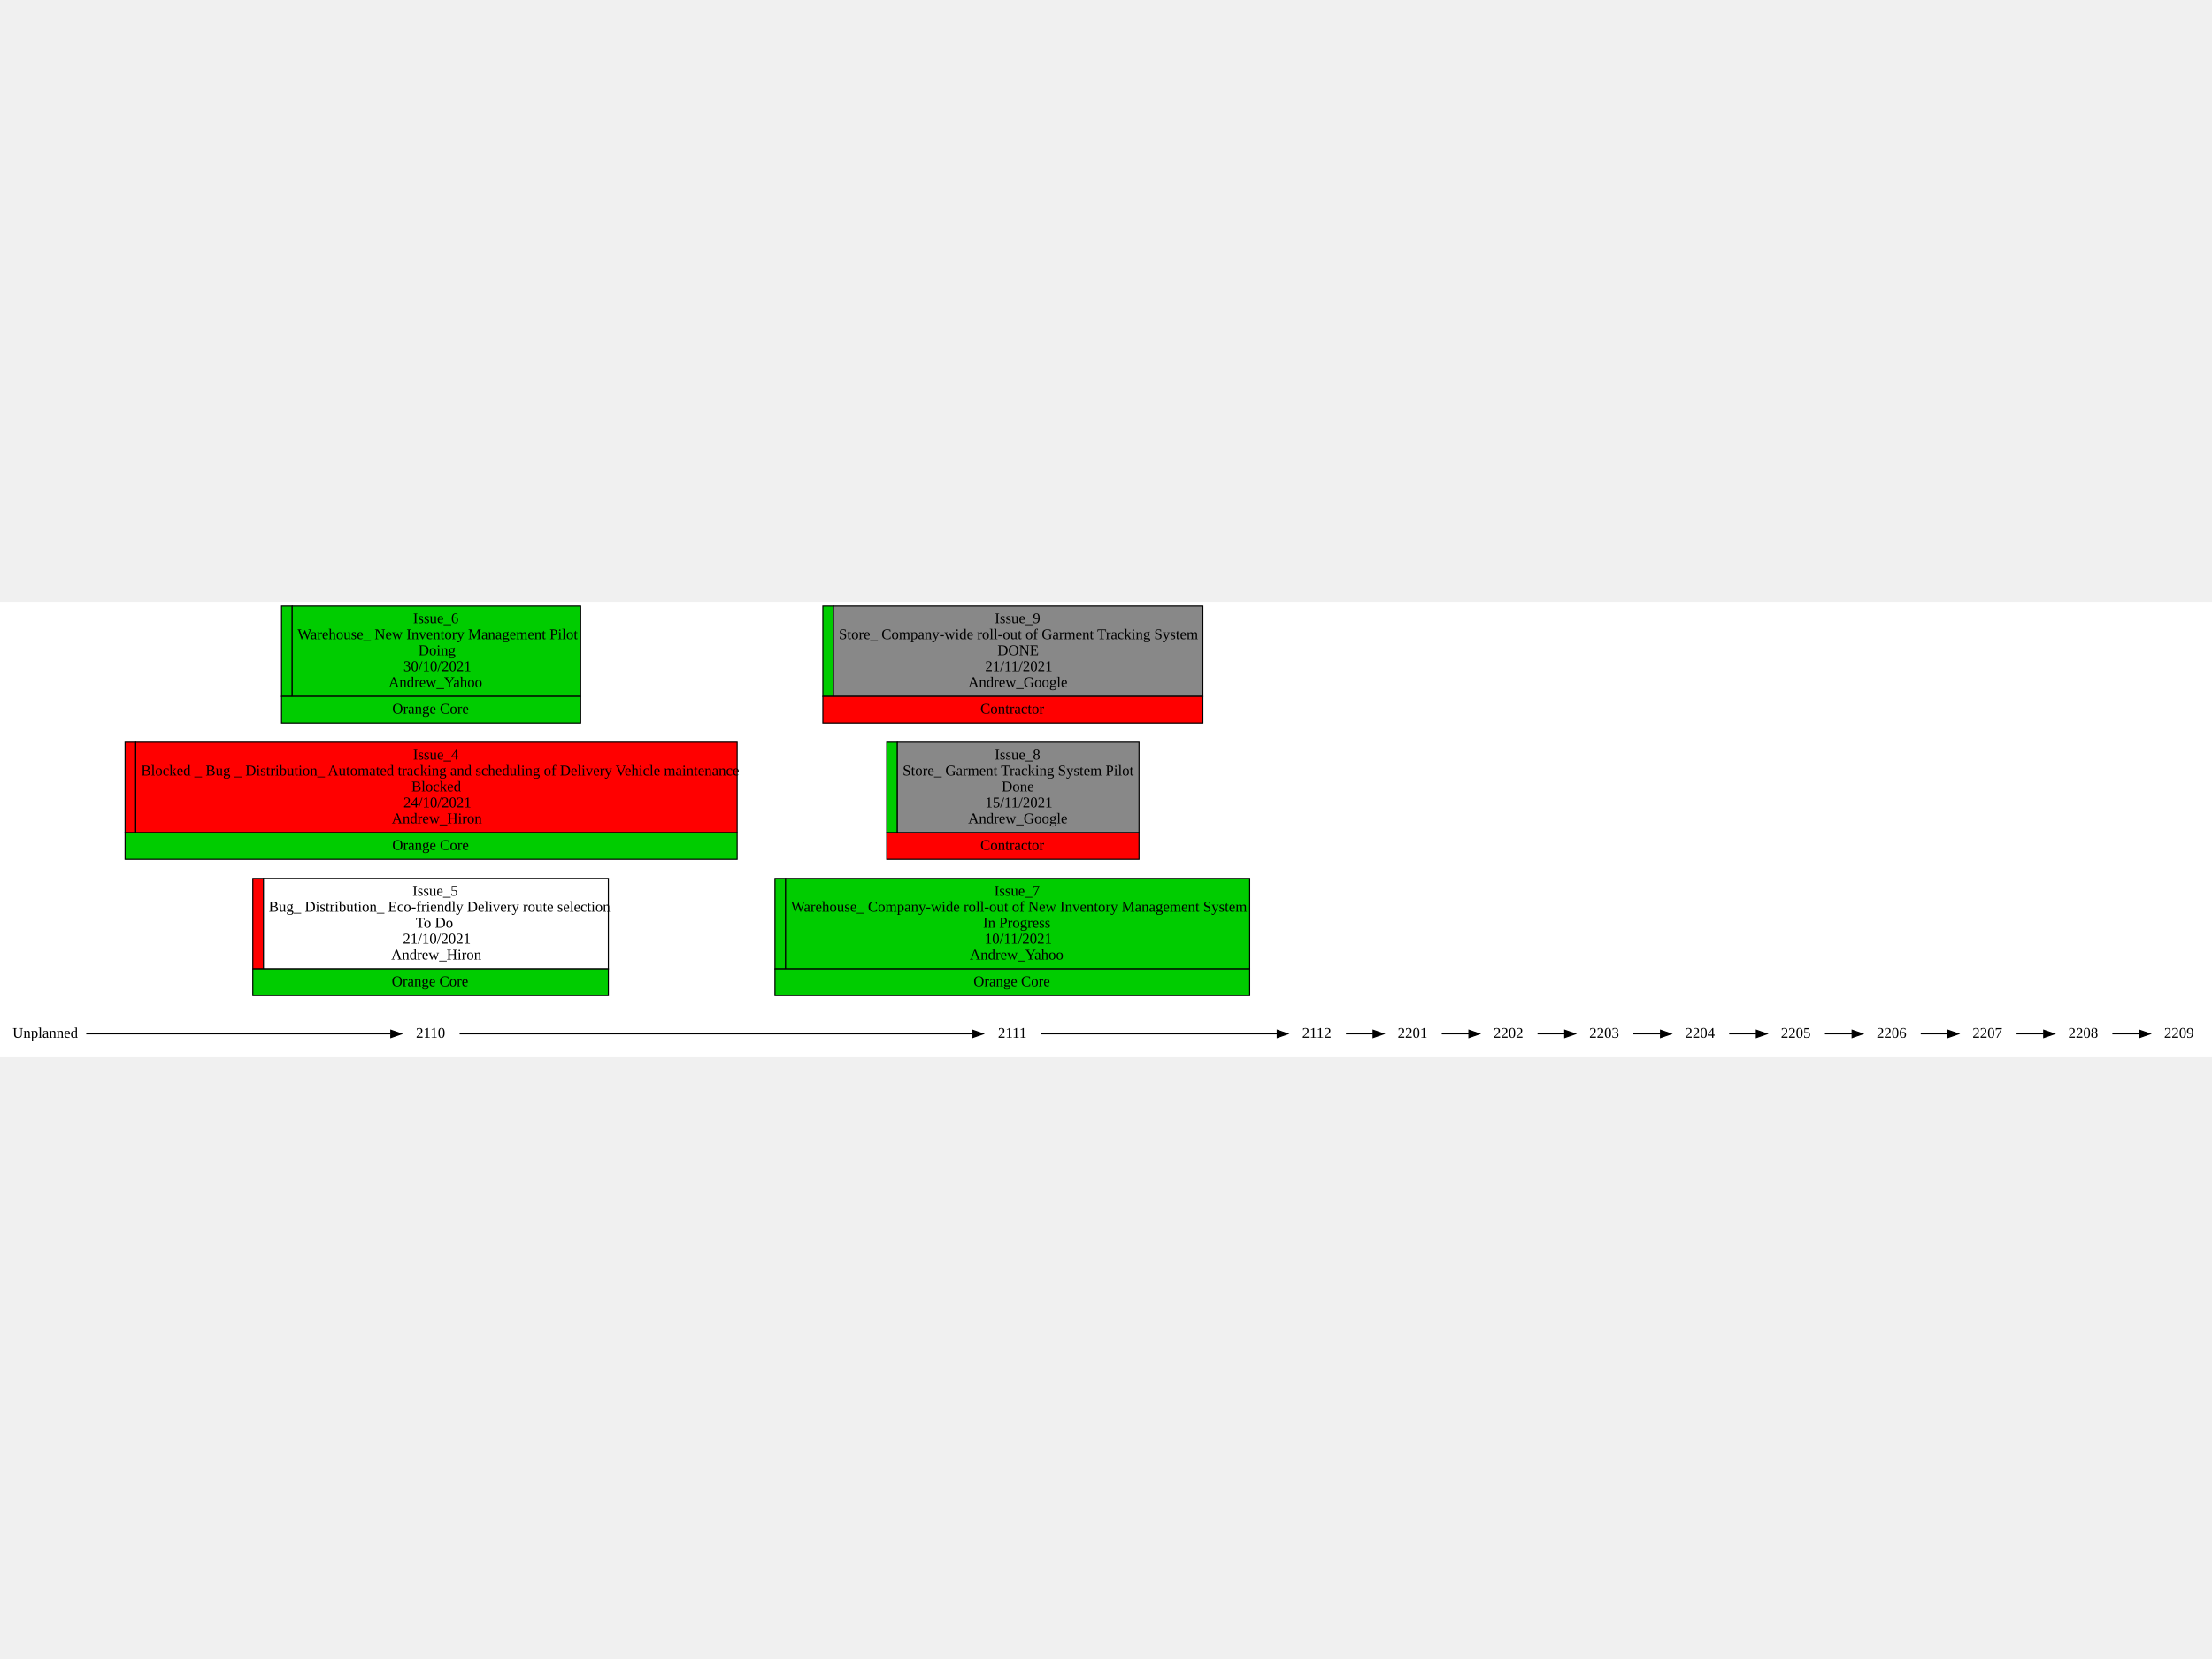
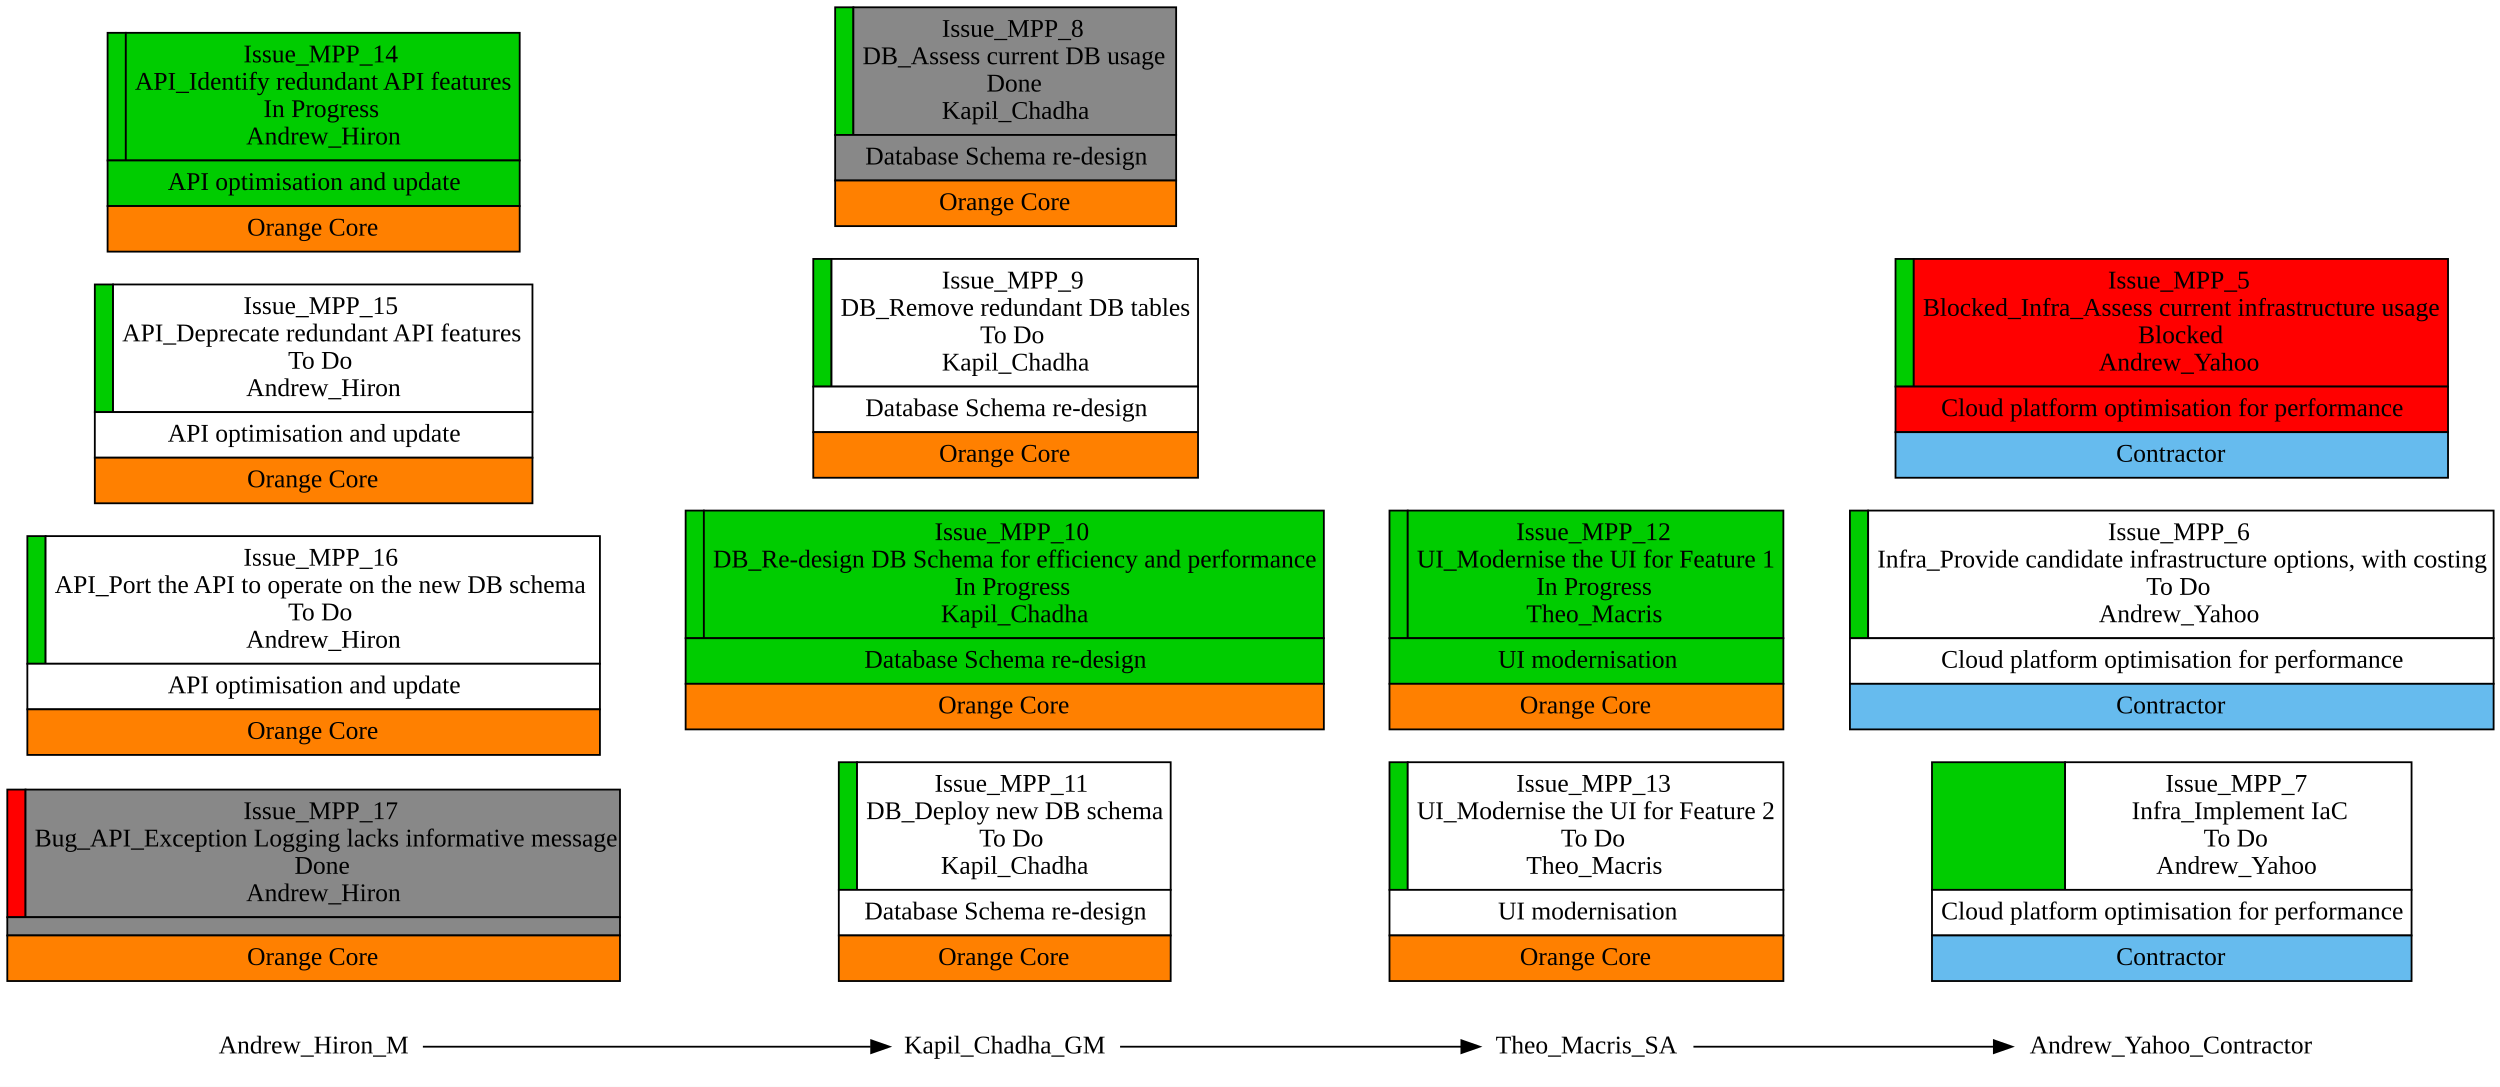
- <svg xmlns="http://www.w3.org/2000/svg" width="800pt" height="600pt" viewBox="0.00 0.00 2078.00 428.00">
-   <g id="graph0" class="graph" transform="scale(1 1) rotate(0) translate(4 424)">
-     <polygon fill="white" stroke="transparent" points="-4,4 -4,-424 2074,-424 2074,4 -4,4" />
+ <svg xmlns="http://www.w3.org/2000/svg" width="1371pt" height="596pt" viewBox="0.00 0.00 1371.00 596.00">
+   <g id="graph0" class="graph" transform="scale(1 1) rotate(0) translate(4 592)">
+     <polygon fill="white" stroke="transparent" points="-4,4 -4,-592 1367,-592 1367,4 -4,4" />
    <g id="node1" class="node">
-       <text text-anchor="middle" x="38.5" y="-14.3" font-family="Times New Roman,serif" font-size="14.00">Unplanned</text>
+       <text text-anchor="middle" x="168" y="-14.3" font-family="Times New Roman,serif" font-size="14.00">Andrew_Hiron_M</text>
    </g>
    <g id="node2" class="node">
-       <text text-anchor="middle" x="400.5" y="-14.3" font-family="Times New Roman,serif" font-size="14.00">2110</text>
+       <text text-anchor="middle" x="547" y="-14.3" font-family="Times New Roman,serif" font-size="14.00">Kapil_Chadha_GM</text>
    </g>
    <g id="edge1" class="edge">
-       <path fill="none" stroke="black" d="M77.01,-18C146.41,-18 294.04,-18 362.82,-18" />
-       <polygon fill="black" stroke="black" points="363.16,-21.5 373.16,-18 363.16,-14.5 363.16,-21.5" />
+       <path fill="none" stroke="black" d="M227.91,-18C294.23,-18 402.03,-18 473.48,-18" />
+       <polygon fill="black" stroke="black" points="473.75,-21.5 483.75,-18 473.75,-14.5 473.75,-21.5" />
    </g>
    <g id="node3" class="node">
-       <text text-anchor="middle" x="947" y="-14.3" font-family="Times New Roman,serif" font-size="14.00">2111</text>
+       <text text-anchor="middle" x="866" y="-14.3" font-family="Times New Roman,serif" font-size="14.00">Theo_Macris_SA</text>
    </g>
    <g id="edge2" class="edge">
-       <path fill="none" stroke="black" d="M427.76,-18C516.7,-18 806.73,-18 909.49,-18" />
-       <polygon fill="black" stroke="black" points="909.68,-21.5 919.68,-18 909.68,-14.5 909.68,-21.5" />
+       <path fill="none" stroke="black" d="M610.25,-18C664.14,-18 741.93,-18 797.35,-18" />
+       <polygon fill="black" stroke="black" points="797.43,-21.5 807.43,-18 797.43,-14.5 797.43,-21.5" />
    </g>
    <g id="node4" class="node">
-       <text text-anchor="middle" x="1233" y="-14.3" font-family="Times New Roman,serif" font-size="14.00">2112</text>
+       <text text-anchor="middle" x="1186.5" y="-14.3" font-family="Times New Roman,serif" font-size="14.00">Andrew_Yahoo_Contractor</text>
    </g>
    <g id="edge3" class="edge">
-       <path fill="none" stroke="black" d="M974.21,-18C1025.14,-18 1137.57,-18 1195.67,-18" />
-       <polygon fill="black" stroke="black" points="1195.85,-21.5 1205.85,-18 1195.85,-14.5 1195.85,-21.5" />
+       <path fill="none" stroke="black" d="M924.68,-18C970.49,-18 1035.54,-18 1089.21,-18" />
+       <polygon fill="black" stroke="black" points="1089.44,-21.5 1099.44,-18 1089.44,-14.5 1089.44,-21.5" />
    </g>
    <g id="node5" class="node">
-       <text text-anchor="middle" x="1323" y="-14.3" font-family="Times New Roman,serif" font-size="14.00">2201</text>
-     </g>
-     <g id="edge4" class="edge">
-       <path fill="none" stroke="black" d="M1260.4,-18C1268.39,-18 1277.31,-18 1285.82,-18" />
-       <polygon fill="black" stroke="black" points="1285.92,-21.5 1295.92,-18 1285.92,-14.5 1285.92,-21.5" />
+       <a href="https://bluesheenah.atlassian.net/browse/MPP-17">
+         <polygon fill="#ff0000" stroke="transparent" points="0,-89 0,-159 10,-159 10,-89 0,-89" />
+         <polygon fill="none" stroke="black" points="0,-89 0,-159 10,-159 10,-89 0,-89" />
+         <polygon fill="#888888" stroke="transparent" points="10,-89 10,-159 336,-159 336,-89 10,-89" />
+         <polygon fill="none" stroke="black" points="10,-89 10,-159 336,-159 336,-89 10,-89" />
+         <text text-anchor="start" x="129.5" y="-142.8" font-family="Times New Roman,serif" font-size="14.00">Issue_MPP_17</text>
+         <text text-anchor="start" x="15" y="-127.8" font-family="Times New Roman,serif" font-size="14.00">Bug_API_Exception Logging lacks informative message</text>
+         <text text-anchor="start" x="157.5" y="-112.8" font-family="Times New Roman,serif" font-size="14.00">Done</text>
+         <text text-anchor="start" x="131" y="-97.8" font-family="Times New Roman,serif" font-size="14.00">Andrew_Hiron</text>
+         <polygon fill="#888888" stroke="transparent" points="0,-79 0,-89 336,-89 336,-79 0,-79" />
+         <polygon fill="none" stroke="black" points="0,-79 0,-89 336,-89 336,-79 0,-79" />
+         <polygon fill="#ff8000" stroke="transparent" points="0,-54 0,-79 336,-79 336,-54 0,-54" />
+         <polygon fill="none" stroke="black" points="0,-54 0,-79 336,-79 336,-54 0,-54" />
+         <text text-anchor="start" x="131.5" y="-62.8" font-family="Times New Roman,serif" font-size="14.00">Orange Core</text>
+ &gt;</a>
    </g>
    <g id="node6" class="node">
-       <text text-anchor="middle" x="1413" y="-14.3" font-family="Times New Roman,serif" font-size="14.00">2202</text>
-     </g>
-     <g id="edge5" class="edge">
-       <path fill="none" stroke="black" d="M1350.4,-18C1358.39,-18 1367.31,-18 1375.82,-18" />
-       <polygon fill="black" stroke="black" points="1375.92,-21.5 1385.92,-18 1375.92,-14.5 1375.92,-21.5" />
+       <a href="https://bluesheenah.atlassian.net/browse/MPP-16">
+         <polygon fill="#00cc00" stroke="transparent" points="11,-228 11,-298 21,-298 21,-228 11,-228" />
+         <polygon fill="none" stroke="black" points="11,-228 11,-298 21,-298 21,-228 11,-228" />
+         <polygon fill="#ffffff" stroke="transparent" points="21,-228 21,-298 325,-298 325,-228 21,-228" />
+         <polygon fill="none" stroke="black" points="21,-228 21,-298 325,-298 325,-228 21,-228" />
+         <text text-anchor="start" x="129.5" y="-281.8" font-family="Times New Roman,serif" font-size="14.00">Issue_MPP_16</text>
+         <text text-anchor="start" x="26" y="-266.8" font-family="Times New Roman,serif" font-size="14.00">API_Port the API to operate on the new DB schema</text>
+         <text text-anchor="start" x="154" y="-251.8" font-family="Times New Roman,serif" font-size="14.00">To Do</text>
+         <text text-anchor="start" x="131" y="-236.8" font-family="Times New Roman,serif" font-size="14.00">Andrew_Hiron</text>
+         <polygon fill="#ffffff" stroke="transparent" points="11,-203 11,-228 325,-228 325,-203 11,-203" />
+         <polygon fill="none" stroke="black" points="11,-203 11,-228 325,-228 325,-203 11,-203" />
+         <text text-anchor="start" x="88" y="-211.8" font-family="Times New Roman,serif" font-size="14.00">API optimisation and update</text>
+         <polygon fill="#ff8000" stroke="transparent" points="11,-178 11,-203 325,-203 325,-178 11,-178" />
+         <polygon fill="none" stroke="black" points="11,-178 11,-203 325,-203 325,-178 11,-178" />
+         <text text-anchor="start" x="131.5" y="-186.8" font-family="Times New Roman,serif" font-size="14.00">Orange Core</text>
+ &gt;</a>
    </g>
    <g id="node7" class="node">
-       <text text-anchor="middle" x="1503" y="-14.3" font-family="Times New Roman,serif" font-size="14.00">2203</text>
-     </g>
-     <g id="edge6" class="edge">
-       <path fill="none" stroke="black" d="M1440.4,-18C1448.39,-18 1457.31,-18 1465.82,-18" />
-       <polygon fill="black" stroke="black" points="1465.92,-21.5 1475.92,-18 1465.92,-14.5 1465.92,-21.5" />
+       <a href="https://bluesheenah.atlassian.net/browse/MPP-15">
+         <polygon fill="#00cc00" stroke="transparent" points="48,-366 48,-436 58,-436 58,-366 48,-366" />
+         <polygon fill="none" stroke="black" points="48,-366 48,-436 58,-436 58,-366 48,-366" />
+         <polygon fill="#ffffff" stroke="transparent" points="58,-366 58,-436 288,-436 288,-366 58,-366" />
+         <polygon fill="none" stroke="black" points="58,-366 58,-436 288,-436 288,-366 58,-366" />
+         <text text-anchor="start" x="129.5" y="-419.8" font-family="Times New Roman,serif" font-size="14.00">Issue_MPP_15</text>
+         <text text-anchor="start" x="63" y="-404.8" font-family="Times New Roman,serif" font-size="14.00">API_Deprecate redundant API features</text>
+         <text text-anchor="start" x="154" y="-389.8" font-family="Times New Roman,serif" font-size="14.00">To Do</text>
+         <text text-anchor="start" x="131" y="-374.8" font-family="Times New Roman,serif" font-size="14.00">Andrew_Hiron</text>
+         <polygon fill="#ffffff" stroke="transparent" points="48,-341 48,-366 288,-366 288,-341 48,-341" />
+         <polygon fill="none" stroke="black" points="48,-341 48,-366 288,-366 288,-341 48,-341" />
+         <text text-anchor="start" x="88" y="-349.8" font-family="Times New Roman,serif" font-size="14.00">API optimisation and update</text>
+         <polygon fill="#ff8000" stroke="transparent" points="48,-316 48,-341 288,-341 288,-316 48,-316" />
+         <polygon fill="none" stroke="black" points="48,-316 48,-341 288,-341 288,-316 48,-316" />
+         <text text-anchor="start" x="131.5" y="-324.8" font-family="Times New Roman,serif" font-size="14.00">Orange Core</text>
+ &gt;</a>
    </g>
    <g id="node8" class="node">
-       <text text-anchor="middle" x="1593" y="-14.3" font-family="Times New Roman,serif" font-size="14.00">2204</text>
-     </g>
-     <g id="edge7" class="edge">
-       <path fill="none" stroke="black" d="M1530.4,-18C1538.39,-18 1547.31,-18 1555.82,-18" />
-       <polygon fill="black" stroke="black" points="1555.92,-21.5 1565.92,-18 1555.92,-14.5 1555.92,-21.5" />
+       <a href="https://bluesheenah.atlassian.net/browse/MPP-14">
+         <polygon fill="#00cc00" stroke="transparent" points="55,-504 55,-574 65,-574 65,-504 55,-504" />
+         <polygon fill="none" stroke="black" points="55,-504 55,-574 65,-574 65,-504 55,-504" />
+         <polygon fill="#00cc00" stroke="transparent" points="65,-504 65,-574 281,-574 281,-504 65,-504" />
+         <polygon fill="none" stroke="black" points="65,-504 65,-574 281,-574 281,-504 65,-504" />
+         <text text-anchor="start" x="129.5" y="-557.8" font-family="Times New Roman,serif" font-size="14.00">Issue_MPP_14</text>
+         <text text-anchor="start" x="70" y="-542.8" font-family="Times New Roman,serif" font-size="14.00">API_Identify redundant API features</text>
+         <text text-anchor="start" x="140.5" y="-527.8" font-family="Times New Roman,serif" font-size="14.00">In Progress</text>
+         <text text-anchor="start" x="131" y="-512.8" font-family="Times New Roman,serif" font-size="14.00">Andrew_Hiron</text>
+         <polygon fill="#00cc00" stroke="transparent" points="55,-479 55,-504 281,-504 281,-479 55,-479" />
+         <polygon fill="none" stroke="black" points="55,-479 55,-504 281,-504 281,-479 55,-479" />
+         <text text-anchor="start" x="88" y="-487.8" font-family="Times New Roman,serif" font-size="14.00">API optimisation and update</text>
+         <polygon fill="#ff8000" stroke="transparent" points="55,-454 55,-479 281,-479 281,-454 55,-454" />
+         <polygon fill="none" stroke="black" points="55,-454 55,-479 281,-479 281,-454 55,-454" />
+         <text text-anchor="start" x="131.5" y="-462.8" font-family="Times New Roman,serif" font-size="14.00">Orange Core</text>
+ &gt;</a>
    </g>
    <g id="node9" class="node">
-       <text text-anchor="middle" x="1683" y="-14.3" font-family="Times New Roman,serif" font-size="14.00">2205</text>
-     </g>
-     <g id="edge8" class="edge">
-       <path fill="none" stroke="black" d="M1620.4,-18C1628.39,-18 1637.31,-18 1645.82,-18" />
-       <polygon fill="black" stroke="black" points="1645.92,-21.5 1655.92,-18 1645.92,-14.5 1645.92,-21.5" />
+       <a href="https://bluesheenah.atlassian.net/browse/MPP-13">
+         <polygon fill="#00cc00" stroke="transparent" points="758,-104 758,-174 768,-174 768,-104 758,-104" />
+         <polygon fill="none" stroke="black" points="758,-104 758,-174 768,-174 768,-104 758,-104" />
+         <polygon fill="#ffffff" stroke="transparent" points="768,-104 768,-174 974,-174 974,-104 768,-104" />
+         <polygon fill="none" stroke="black" points="768,-104 768,-174 974,-174 974,-104 768,-104" />
+         <text text-anchor="start" x="827.5" y="-157.8" font-family="Times New Roman,serif" font-size="14.00">Issue_MPP_13</text>
+         <text text-anchor="start" x="773" y="-142.8" font-family="Times New Roman,serif" font-size="14.00">UI_Modernise the UI for Feature 2</text>
+         <text text-anchor="start" x="852" y="-127.8" font-family="Times New Roman,serif" font-size="14.00">To Do</text>
+         <text text-anchor="start" x="833" y="-112.8" font-family="Times New Roman,serif" font-size="14.00">Theo_Macris</text>
+         <polygon fill="#ffffff" stroke="transparent" points="758,-79 758,-104 974,-104 974,-79 758,-79" />
+         <polygon fill="none" stroke="black" points="758,-79 758,-104 974,-104 974,-79 758,-79" />
+         <text text-anchor="start" x="817.5" y="-87.8" font-family="Times New Roman,serif" font-size="14.00">UI modernisation</text>
+         <polygon fill="#ff8000" stroke="transparent" points="758,-54 758,-79 974,-79 974,-54 758,-54" />
+         <polygon fill="none" stroke="black" points="758,-54 758,-79 974,-79 974,-54 758,-54" />
+         <text text-anchor="start" x="829.5" y="-62.8" font-family="Times New Roman,serif" font-size="14.00">Orange Core</text>
+ &gt;</a>
    </g>
    <g id="node10" class="node">
-       <text text-anchor="middle" x="1773" y="-14.3" font-family="Times New Roman,serif" font-size="14.00">2206</text>
-     </g>
-     <g id="edge9" class="edge">
-       <path fill="none" stroke="black" d="M1710.4,-18C1718.39,-18 1727.31,-18 1735.82,-18" />
-       <polygon fill="black" stroke="black" points="1735.92,-21.5 1745.92,-18 1735.92,-14.5 1735.92,-21.5" />
+       <a href="https://bluesheenah.atlassian.net/browse/MPP-12">
+         <polygon fill="#00cc00" stroke="transparent" points="758,-242 758,-312 768,-312 768,-242 758,-242" />
+         <polygon fill="none" stroke="black" points="758,-242 758,-312 768,-312 768,-242 758,-242" />
+         <polygon fill="#00cc00" stroke="transparent" points="768,-242 768,-312 974,-312 974,-242 768,-242" />
+         <polygon fill="none" stroke="black" points="768,-242 768,-312 974,-312 974,-242 768,-242" />
+         <text text-anchor="start" x="827.5" y="-295.8" font-family="Times New Roman,serif" font-size="14.00">Issue_MPP_12</text>
+         <text text-anchor="start" x="773" y="-280.8" font-family="Times New Roman,serif" font-size="14.00">UI_Modernise the UI for Feature 1</text>
+         <text text-anchor="start" x="838.5" y="-265.8" font-family="Times New Roman,serif" font-size="14.00">In Progress</text>
+         <text text-anchor="start" x="833" y="-250.8" font-family="Times New Roman,serif" font-size="14.00">Theo_Macris</text>
+         <polygon fill="#00cc00" stroke="transparent" points="758,-217 758,-242 974,-242 974,-217 758,-217" />
+         <polygon fill="none" stroke="black" points="758,-217 758,-242 974,-242 974,-217 758,-217" />
+         <text text-anchor="start" x="817.5" y="-225.8" font-family="Times New Roman,serif" font-size="14.00">UI modernisation</text>
+         <polygon fill="#ff8000" stroke="transparent" points="758,-192 758,-217 974,-217 974,-192 758,-192" />
+         <polygon fill="none" stroke="black" points="758,-192 758,-217 974,-217 974,-192 758,-192" />
+         <text text-anchor="start" x="829.5" y="-200.8" font-family="Times New Roman,serif" font-size="14.00">Orange Core</text>
+ &gt;</a>
    </g>
    <g id="node11" class="node">
-       <text text-anchor="middle" x="1863" y="-14.3" font-family="Times New Roman,serif" font-size="14.00">2207</text>
-     </g>
-     <g id="edge10" class="edge">
-       <path fill="none" stroke="black" d="M1800.4,-18C1808.39,-18 1817.31,-18 1825.82,-18" />
-       <polygon fill="black" stroke="black" points="1825.92,-21.5 1835.92,-18 1825.92,-14.5 1825.92,-21.5" />
+       <a href="https://bluesheenah.atlassian.net/browse/MPP-11">
+         <polygon fill="#00cc00" stroke="transparent" points="456,-104 456,-174 466,-174 466,-104 456,-104" />
+         <polygon fill="none" stroke="black" points="456,-104 456,-174 466,-174 466,-104 456,-104" />
+         <polygon fill="#ffffff" stroke="transparent" points="466,-104 466,-174 638,-174 638,-104 466,-104" />
+         <polygon fill="none" stroke="black" points="466,-104 466,-174 638,-174 638,-104 466,-104" />
+         <text text-anchor="start" x="508.5" y="-157.8" font-family="Times New Roman,serif" font-size="14.00">Issue_MPP_11</text>
+         <text text-anchor="start" x="471" y="-142.8" font-family="Times New Roman,serif" font-size="14.00">DB_Deploy new DB schema</text>
+         <text text-anchor="start" x="533" y="-127.8" font-family="Times New Roman,serif" font-size="14.00">To Do</text>
+         <text text-anchor="start" x="512" y="-112.8" font-family="Times New Roman,serif" font-size="14.00">Kapil_Chadha</text>
+         <polygon fill="#ffffff" stroke="transparent" points="456,-79 456,-104 638,-104 638,-79 456,-79" />
+         <polygon fill="none" stroke="black" points="456,-79 456,-104 638,-104 638,-79 456,-79" />
+         <text text-anchor="start" x="470" y="-87.8" font-family="Times New Roman,serif" font-size="14.00">Database Schema re-design</text>
+         <polygon fill="#ff8000" stroke="transparent" points="456,-54 456,-79 638,-79 638,-54 456,-54" />
+         <polygon fill="none" stroke="black" points="456,-54 456,-79 638,-79 638,-54 456,-54" />
+         <text text-anchor="start" x="510.5" y="-62.8" font-family="Times New Roman,serif" font-size="14.00">Orange Core</text>
+ &gt;</a>
    </g>
    <g id="node12" class="node">
-       <text text-anchor="middle" x="1953" y="-14.3" font-family="Times New Roman,serif" font-size="14.00">2208</text>
-     </g>
-     <g id="edge11" class="edge">
-       <path fill="none" stroke="black" d="M1890.4,-18C1898.39,-18 1907.31,-18 1915.82,-18" />
-       <polygon fill="black" stroke="black" points="1915.92,-21.5 1925.92,-18 1915.92,-14.5 1915.92,-21.5" />
+       <a href="https://bluesheenah.atlassian.net/browse/MPP-10">
+         <polygon fill="#00cc00" stroke="transparent" points="372,-242 372,-312 382,-312 382,-242 372,-242" />
+         <polygon fill="none" stroke="black" points="372,-242 372,-312 382,-312 382,-242 372,-242" />
+         <polygon fill="#00cc00" stroke="transparent" points="382,-242 382,-312 722,-312 722,-242 382,-242" />
+         <polygon fill="none" stroke="black" points="382,-242 382,-312 722,-312 722,-242 382,-242" />
+         <text text-anchor="start" x="508.5" y="-295.8" font-family="Times New Roman,serif" font-size="14.00">Issue_MPP_10</text>
+         <text text-anchor="start" x="387" y="-280.8" font-family="Times New Roman,serif" font-size="14.00">DB_Re-design DB Schema for efficiency and performance</text>
+         <text text-anchor="start" x="519.5" y="-265.8" font-family="Times New Roman,serif" font-size="14.00">In Progress</text>
+         <text text-anchor="start" x="512" y="-250.8" font-family="Times New Roman,serif" font-size="14.00">Kapil_Chadha</text>
+         <polygon fill="#00cc00" stroke="transparent" points="372,-217 372,-242 722,-242 722,-217 372,-217" />
+         <polygon fill="none" stroke="black" points="372,-217 372,-242 722,-242 722,-217 372,-217" />
+         <text text-anchor="start" x="470" y="-225.8" font-family="Times New Roman,serif" font-size="14.00">Database Schema re-design</text>
+         <polygon fill="#ff8000" stroke="transparent" points="372,-192 372,-217 722,-217 722,-192 372,-192" />
+         <polygon fill="none" stroke="black" points="372,-192 372,-217 722,-217 722,-192 372,-192" />
+         <text text-anchor="start" x="510.5" y="-200.8" font-family="Times New Roman,serif" font-size="14.00">Orange Core</text>
+ &gt;</a>
    </g>
    <g id="node13" class="node">
-       <text text-anchor="middle" x="2043" y="-14.3" font-family="Times New Roman,serif" font-size="14.00">2209</text>
-     </g>
-     <g id="edge12" class="edge">
-       <path fill="none" stroke="black" d="M1980.4,-18C1988.39,-18 1997.31,-18 2005.82,-18" />
-       <polygon fill="black" stroke="black" points="2005.92,-21.5 2015.92,-18 2005.92,-14.5 2005.92,-21.5" />
+       <a href="https://bluesheenah.atlassian.net/browse/MPP-9">
+         <polygon fill="#00cc00" stroke="transparent" points="442,-380 442,-450 452,-450 452,-380 442,-380" />
+         <polygon fill="none" stroke="black" points="442,-380 442,-450 452,-450 452,-380 442,-380" />
+         <polygon fill="#ffffff" stroke="transparent" points="452,-380 452,-450 653,-450 653,-380 452,-380" />
+         <polygon fill="none" stroke="black" points="452,-380 452,-450 653,-450 653,-380 452,-380" />
+         <text text-anchor="start" x="512.5" y="-433.8" font-family="Times New Roman,serif" font-size="14.00">Issue_MPP_9</text>
+         <text text-anchor="start" x="457" y="-418.8" font-family="Times New Roman,serif" font-size="14.00">DB_Remove redundant DB tables</text>
+         <text text-anchor="start" x="533.5" y="-403.8" font-family="Times New Roman,serif" font-size="14.00">To Do</text>
+         <text text-anchor="start" x="512.5" y="-388.8" font-family="Times New Roman,serif" font-size="14.00">Kapil_Chadha</text>
+         <polygon fill="#ffffff" stroke="transparent" points="442,-355 442,-380 653,-380 653,-355 442,-355" />
+         <polygon fill="none" stroke="black" points="442,-355 442,-380 653,-380 653,-355 442,-355" />
+         <text text-anchor="start" x="470.5" y="-363.8" font-family="Times New Roman,serif" font-size="14.00">Database Schema re-design</text>
+         <polygon fill="#ff8000" stroke="transparent" points="442,-330 442,-355 653,-355 653,-330 442,-330" />
+         <polygon fill="none" stroke="black" points="442,-330 442,-355 653,-355 653,-330 442,-330" />
+         <text text-anchor="start" x="511" y="-338.8" font-family="Times New Roman,serif" font-size="14.00">Orange Core</text>
+ &gt;</a>
    </g>
    <g id="node14" class="node">
-       <polygon fill="#ff0000" stroke="transparent" points="233.5,-79 233.5,-164 243.5,-164 243.5,-79 233.5,-79" />
-       <polygon fill="none" stroke="black" points="233.5,-79 233.5,-164 243.5,-164 243.5,-79 233.5,-79" />
-       <polygon fill="#ffffff" stroke="transparent" points="243.5,-79 243.5,-164 567.5,-164 567.5,-79 243.5,-79" />
-       <polygon fill="none" stroke="black" points="243.5,-79 243.5,-164 567.5,-164 567.5,-79 243.5,-79" />
-       <text text-anchor="start" x="383.5" y="-147.8" font-family="Times New Roman,serif" font-size="14.00">Issue_5</text>
-       <text text-anchor="start" x="248.5" y="-132.8" font-family="Times New Roman,serif" font-size="14.00">Bug_ Distribution_ Eco-friendly Delivery route selection</text>
-       <text text-anchor="start" x="386.5" y="-117.8" font-family="Times New Roman,serif" font-size="14.00">To Do</text>
-       <text text-anchor="start" x="374.5" y="-102.8" font-family="Times New Roman,serif" font-size="14.00">21/10/2021</text>
-       <text text-anchor="start" x="363.5" y="-87.8" font-family="Times New Roman,serif" font-size="14.00">Andrew_Hiron</text>
-       <polygon fill="#00cc00" stroke="transparent" points="233.5,-54 233.5,-79 567.5,-79 567.5,-54 233.5,-54" />
-       <polygon fill="none" stroke="black" points="233.5,-54 233.5,-79 567.5,-79 567.5,-54 233.5,-54" />
-       <text text-anchor="start" x="364" y="-62.8" font-family="Times New Roman,serif" font-size="14.00">Orange Core</text>
+       <a href="https://bluesheenah.atlassian.net/browse/MPP-8">
+         <polygon fill="#00cc00" stroke="transparent" points="454,-518 454,-588 464,-588 464,-518 454,-518" />
+         <polygon fill="none" stroke="black" points="454,-518 454,-588 464,-588 464,-518 454,-518" />
+         <polygon fill="#888888" stroke="transparent" points="464,-518 464,-588 641,-588 641,-518 464,-518" />
+         <polygon fill="none" stroke="black" points="464,-518 464,-588 641,-588 641,-518 464,-518" />
+         <text text-anchor="start" x="512.5" y="-571.8" font-family="Times New Roman,serif" font-size="14.00">Issue_MPP_8</text>
+         <text text-anchor="start" x="469" y="-556.8" font-family="Times New Roman,serif" font-size="14.00">DB_Assess current DB usage</text>
+         <text text-anchor="start" x="537" y="-541.8" font-family="Times New Roman,serif" font-size="14.00">Done</text>
+         <text text-anchor="start" x="512.5" y="-526.8" font-family="Times New Roman,serif" font-size="14.00">Kapil_Chadha</text>
+         <polygon fill="#888888" stroke="transparent" points="454,-493 454,-518 641,-518 641,-493 454,-493" />
+         <polygon fill="none" stroke="black" points="454,-493 454,-518 641,-518 641,-493 454,-493" />
+         <text text-anchor="start" x="470.5" y="-501.8" font-family="Times New Roman,serif" font-size="14.00">Database Schema re-design</text>
+         <polygon fill="#ff8000" stroke="transparent" points="454,-468 454,-493 641,-493 641,-468 454,-468" />
+         <polygon fill="none" stroke="black" points="454,-468 454,-493 641,-493 641,-468 454,-468" />
+         <text text-anchor="start" x="511" y="-476.8" font-family="Times New Roman,serif" font-size="14.00">Orange Core</text>
+ &gt;</a>
    </g>
    <g id="node15" class="node">
-       <polygon fill="#ff0000" stroke="transparent" points="113.5,-207 113.5,-292 123.5,-292 123.5,-207 113.5,-207" />
-       <polygon fill="none" stroke="black" points="113.5,-207 113.5,-292 123.5,-292 123.5,-207 113.5,-207" />
-       <polygon fill="#ff0000" stroke="transparent" points="123.5,-207 123.5,-292 688.5,-292 688.5,-207 123.5,-207" />
-       <polygon fill="none" stroke="black" points="123.5,-207 123.5,-292 688.5,-292 688.5,-207 123.5,-207" />
-       <text text-anchor="start" x="384" y="-275.8" font-family="Times New Roman,serif" font-size="14.00">Issue_4</text>
-       <text text-anchor="start" x="128.5" y="-260.8" font-family="Times New Roman,serif" font-size="14.00">Blocked _ Bug _ Distribution_ Automated tracking and scheduling of Delivery Vehicle maintenance</text>
-       <text text-anchor="start" x="382.5" y="-245.8" font-family="Times New Roman,serif" font-size="14.00">Blocked</text>
-       <text text-anchor="start" x="375" y="-230.8" font-family="Times New Roman,serif" font-size="14.00">24/10/2021</text>
-       <text text-anchor="start" x="364" y="-215.8" font-family="Times New Roman,serif" font-size="14.00">Andrew_Hiron</text>
-       <polygon fill="#00cc00" stroke="transparent" points="113.5,-182 113.5,-207 688.5,-207 688.5,-182 113.5,-182" />
-       <polygon fill="none" stroke="black" points="113.5,-182 113.5,-207 688.5,-207 688.5,-182 113.5,-182" />
-       <text text-anchor="start" x="364.5" y="-190.8" font-family="Times New Roman,serif" font-size="14.00">Orange Core</text>
+       <a href="https://bluesheenah.atlassian.net/browse/MPP-7">
+         <polygon fill="#00cc00" stroke="transparent" points="1055.5,-104 1055.5,-174 1128.5,-174 1128.5,-104 1055.5,-104" />
+         <polygon fill="none" stroke="black" points="1055.5,-104 1055.5,-174 1128.5,-174 1128.5,-104 1055.5,-104" />
+         <polygon fill="#ffffff" stroke="transparent" points="1128.5,-104 1128.5,-174 1318.5,-174 1318.5,-104 1128.5,-104" />
+         <polygon fill="none" stroke="black" points="1128.5,-104 1128.5,-174 1318.5,-174 1318.5,-104 1128.5,-104" />
+         <text text-anchor="start" x="1183.5" y="-157.8" font-family="Times New Roman,serif" font-size="14.00">Issue_MPP_7</text>
+         <text text-anchor="start" x="1165" y="-142.8" font-family="Times New Roman,serif" font-size="14.00">Infra_Implement IaC</text>
+         <text text-anchor="start" x="1204.5" y="-127.8" font-family="Times New Roman,serif" font-size="14.00">To Do</text>
+         <text text-anchor="start" x="1178.5" y="-112.8" font-family="Times New Roman,serif" font-size="14.00">Andrew_Yahoo</text>
+         <polygon fill="#ffffff" stroke="transparent" points="1055.5,-79 1055.5,-104 1318.5,-104 1318.5,-79 1055.5,-79" />
+         <polygon fill="none" stroke="black" points="1055.5,-79 1055.5,-104 1318.5,-104 1318.5,-79 1055.5,-79" />
+         <text text-anchor="start" x="1060.5" y="-87.8" font-family="Times New Roman,serif" font-size="14.00">Cloud platform optimisation for performance</text>
+         <polygon fill="#66bbee" stroke="transparent" points="1055.5,-54 1055.5,-79 1318.5,-79 1318.5,-54 1055.5,-54" />
+         <polygon fill="none" stroke="black" points="1055.5,-54 1055.5,-79 1318.5,-79 1318.5,-54 1055.5,-54" />
+         <text text-anchor="start" x="1156.5" y="-62.8" font-family="Times New Roman,serif" font-size="14.00">Contractor</text>
+ &gt;</a>
    </g>
    <g id="node16" class="node">
-       <polygon fill="#00cc00" stroke="transparent" points="260.5,-335 260.5,-420 270.5,-420 270.5,-335 260.5,-335" />
-       <polygon fill="none" stroke="black" points="260.5,-335 260.5,-420 270.5,-420 270.5,-335 260.5,-335" />
-       <polygon fill="#00cc00" stroke="transparent" points="270.5,-335 270.5,-420 541.5,-420 541.5,-335 270.5,-335" />
-       <polygon fill="none" stroke="black" points="270.5,-335 270.5,-420 541.5,-420 541.5,-335 270.5,-335" />
-       <text text-anchor="start" x="384" y="-403.8" font-family="Times New Roman,serif" font-size="14.00">Issue_6</text>
-       <text text-anchor="start" x="275.5" y="-388.8" font-family="Times New Roman,serif" font-size="14.00">Warehouse_ New Inventory Management Pilot</text>
-       <text text-anchor="start" x="389" y="-373.8" font-family="Times New Roman,serif" font-size="14.00">Doing</text>
-       <text text-anchor="start" x="375" y="-358.8" font-family="Times New Roman,serif" font-size="14.00">30/10/2021</text>
-       <text text-anchor="start" x="361" y="-343.8" font-family="Times New Roman,serif" font-size="14.00">Andrew_Yahoo</text>
-       <polygon fill="#00cc00" stroke="transparent" points="260.5,-310 260.5,-335 541.5,-335 541.5,-310 260.5,-310" />
-       <polygon fill="none" stroke="black" points="260.5,-310 260.5,-335 541.5,-335 541.5,-310 260.5,-310" />
-       <text text-anchor="start" x="364.5" y="-318.8" font-family="Times New Roman,serif" font-size="14.00">Orange Core</text>
+       <a href="https://bluesheenah.atlassian.net/browse/MPP-6">
+         <polygon fill="#00cc00" stroke="transparent" points="1010.5,-242 1010.5,-312 1020.5,-312 1020.5,-242 1010.5,-242" />
+         <polygon fill="none" stroke="black" points="1010.5,-242 1010.5,-312 1020.5,-312 1020.5,-242 1010.5,-242" />
+         <polygon fill="#ffffff" stroke="transparent" points="1020.5,-242 1020.5,-312 1363.5,-312 1363.5,-242 1020.5,-242" />
+         <polygon fill="none" stroke="black" points="1020.5,-242 1020.5,-312 1363.5,-312 1363.5,-242 1020.5,-242" />
+         <text text-anchor="start" x="1152" y="-295.8" font-family="Times New Roman,serif" font-size="14.00">Issue_MPP_6</text>
+         <text text-anchor="start" x="1025.5" y="-280.8" font-family="Times New Roman,serif" font-size="14.00">Infra_Provide candidate infrastructure options, with costing</text>
+         <text text-anchor="start" x="1173" y="-265.8" font-family="Times New Roman,serif" font-size="14.00">To Do</text>
+         <text text-anchor="start" x="1147" y="-250.8" font-family="Times New Roman,serif" font-size="14.00">Andrew_Yahoo</text>
+         <polygon fill="#ffffff" stroke="transparent" points="1010.5,-217 1010.5,-242 1363.5,-242 1363.5,-217 1010.5,-217" />
+         <polygon fill="none" stroke="black" points="1010.5,-217 1010.5,-242 1363.5,-242 1363.5,-217 1010.5,-217" />
+         <text text-anchor="start" x="1060.5" y="-225.8" font-family="Times New Roman,serif" font-size="14.00">Cloud platform optimisation for performance</text>
+         <polygon fill="#66bbee" stroke="transparent" points="1010.5,-192 1010.5,-217 1363.5,-217 1363.5,-192 1010.5,-192" />
+         <polygon fill="none" stroke="black" points="1010.5,-192 1010.5,-217 1363.5,-217 1363.5,-192 1010.5,-192" />
+         <text text-anchor="start" x="1156.5" y="-200.8" font-family="Times New Roman,serif" font-size="14.00">Contractor</text>
+ &gt;</a>
    </g>
    <g id="node17" class="node">
-       <polygon fill="#00cc00" stroke="transparent" points="724,-79 724,-164 734,-164 734,-79 724,-79" />
-       <polygon fill="none" stroke="black" points="724,-79 724,-164 734,-164 734,-79 724,-79" />
-       <polygon fill="#00cc00" stroke="transparent" points="734,-79 734,-164 1170,-164 1170,-79 734,-79" />
-       <polygon fill="none" stroke="black" points="734,-79 734,-164 1170,-164 1170,-79 734,-79" />
-       <text text-anchor="start" x="930" y="-147.8" font-family="Times New Roman,serif" font-size="14.00">Issue_7</text>
-       <text text-anchor="start" x="739" y="-132.8" font-family="Times New Roman,serif" font-size="14.00">Warehouse_ Company-wide roll-out of New Inventory Management System</text>
-       <text text-anchor="start" x="919.5" y="-117.8" font-family="Times New Roman,serif" font-size="14.00">In Progress</text>
-       <text text-anchor="start" x="921" y="-102.8" font-family="Times New Roman,serif" font-size="14.00">10/11/2021</text>
-       <text text-anchor="start" x="907" y="-87.8" font-family="Times New Roman,serif" font-size="14.00">Andrew_Yahoo</text>
-       <polygon fill="#00cc00" stroke="transparent" points="724,-54 724,-79 1170,-79 1170,-54 724,-54" />
-       <polygon fill="none" stroke="black" points="724,-54 724,-79 1170,-79 1170,-54 724,-54" />
-       <text text-anchor="start" x="910.5" y="-62.8" font-family="Times New Roman,serif" font-size="14.00">Orange Core</text>
-     </g>
-     <g id="node18" class="node">
-       <polygon fill="#00cc00" stroke="transparent" points="829,-207 829,-292 839,-292 839,-207 829,-207" />
-       <polygon fill="none" stroke="black" points="829,-207 829,-292 839,-292 839,-207 829,-207" />
-       <polygon fill="#888888" stroke="transparent" points="839,-207 839,-292 1066,-292 1066,-207 839,-207" />
-       <polygon fill="none" stroke="black" points="839,-207 839,-292 1066,-292 1066,-207 839,-207" />
-       <text text-anchor="start" x="930.5" y="-275.8" font-family="Times New Roman,serif" font-size="14.00">Issue_8</text>
-       <text text-anchor="start" x="844" y="-260.8" font-family="Times New Roman,serif" font-size="14.00">Store_ Garment Tracking System Pilot</text>
-       <text text-anchor="start" x="937" y="-245.8" font-family="Times New Roman,serif" font-size="14.00">Done</text>
-       <text text-anchor="start" x="921.5" y="-230.8" font-family="Times New Roman,serif" font-size="14.00">15/11/2021</text>
-       <text text-anchor="start" x="905.5" y="-215.8" font-family="Times New Roman,serif" font-size="14.00">Andrew_Google</text>
-       <polygon fill="#ff0000" stroke="transparent" points="829,-182 829,-207 1066,-207 1066,-182 829,-182" />
-       <polygon fill="none" stroke="black" points="829,-182 829,-207 1066,-207 1066,-182 829,-182" />
-       <text text-anchor="start" x="917" y="-190.8" font-family="Times New Roman,serif" font-size="14.00">Contractor</text>
-     </g>
-     <g id="node19" class="node">
-       <polygon fill="#00cc00" stroke="transparent" points="769,-335 769,-420 779,-420 779,-335 769,-335" />
-       <polygon fill="none" stroke="black" points="769,-335 769,-420 779,-420 779,-335 769,-335" />
-       <polygon fill="#888888" stroke="transparent" points="779,-335 779,-420 1126,-420 1126,-335 779,-335" />
-       <polygon fill="none" stroke="black" points="779,-335 779,-420 1126,-420 1126,-335 779,-335" />
-       <text text-anchor="start" x="930.5" y="-403.8" font-family="Times New Roman,serif" font-size="14.00">Issue_9</text>
-       <text text-anchor="start" x="784" y="-388.8" font-family="Times New Roman,serif" font-size="14.00">Store_ Company-wide roll-out of Garment Tracking System</text>
-       <text text-anchor="start" x="933" y="-373.8" font-family="Times New Roman,serif" font-size="14.00">DONE</text>
-       <text text-anchor="start" x="921.5" y="-358.8" font-family="Times New Roman,serif" font-size="14.00">21/11/2021</text>
-       <text text-anchor="start" x="905.5" y="-343.8" font-family="Times New Roman,serif" font-size="14.00">Andrew_Google</text>
-       <polygon fill="#ff0000" stroke="transparent" points="769,-310 769,-335 1126,-335 1126,-310 769,-310" />
-       <polygon fill="none" stroke="black" points="769,-310 769,-335 1126,-335 1126,-310 769,-310" />
-       <text text-anchor="start" x="917" y="-318.8" font-family="Times New Roman,serif" font-size="14.00">Contractor</text>
+       <a href="https://bluesheenah.atlassian.net/browse/MPP-5">
+         <polygon fill="#00cc00" stroke="transparent" points="1035.5,-380 1035.5,-450 1045.5,-450 1045.5,-380 1035.5,-380" />
+         <polygon fill="none" stroke="black" points="1035.5,-380 1035.5,-450 1045.5,-450 1045.5,-380 1035.5,-380" />
+         <polygon fill="#ff0000" stroke="transparent" points="1045.5,-380 1045.5,-450 1338.5,-450 1338.5,-380 1045.5,-380" />
+         <polygon fill="none" stroke="black" points="1045.5,-380 1045.5,-450 1338.5,-450 1338.5,-380 1045.5,-380" />
+         <text text-anchor="start" x="1152" y="-433.8" font-family="Times New Roman,serif" font-size="14.00">Issue_MPP_5</text>
+         <text text-anchor="start" x="1050.5" y="-418.8" font-family="Times New Roman,serif" font-size="14.00">Blocked_Infra_Assess current infrastructure usage</text>
+         <text text-anchor="start" x="1168.5" y="-403.8" font-family="Times New Roman,serif" font-size="14.00">Blocked</text>
+         <text text-anchor="start" x="1147" y="-388.8" font-family="Times New Roman,serif" font-size="14.00">Andrew_Yahoo</text>
+         <polygon fill="#ff0000" stroke="transparent" points="1035.5,-355 1035.5,-380 1338.5,-380 1338.5,-355 1035.5,-355" />
+         <polygon fill="none" stroke="black" points="1035.5,-355 1035.5,-380 1338.5,-380 1338.5,-355 1035.5,-355" />
+         <text text-anchor="start" x="1060.5" y="-363.8" font-family="Times New Roman,serif" font-size="14.00">Cloud platform optimisation for performance</text>
+         <polygon fill="#66bbee" stroke="transparent" points="1035.5,-330 1035.5,-355 1338.5,-355 1338.5,-330 1035.5,-330" />
+         <polygon fill="none" stroke="black" points="1035.5,-330 1035.5,-355 1338.5,-355 1338.5,-330 1035.5,-330" />
+         <text text-anchor="start" x="1156.5" y="-338.8" font-family="Times New Roman,serif" font-size="14.00">Contractor</text>
+ &gt;</a>
    </g>
  </g>
</svg>
